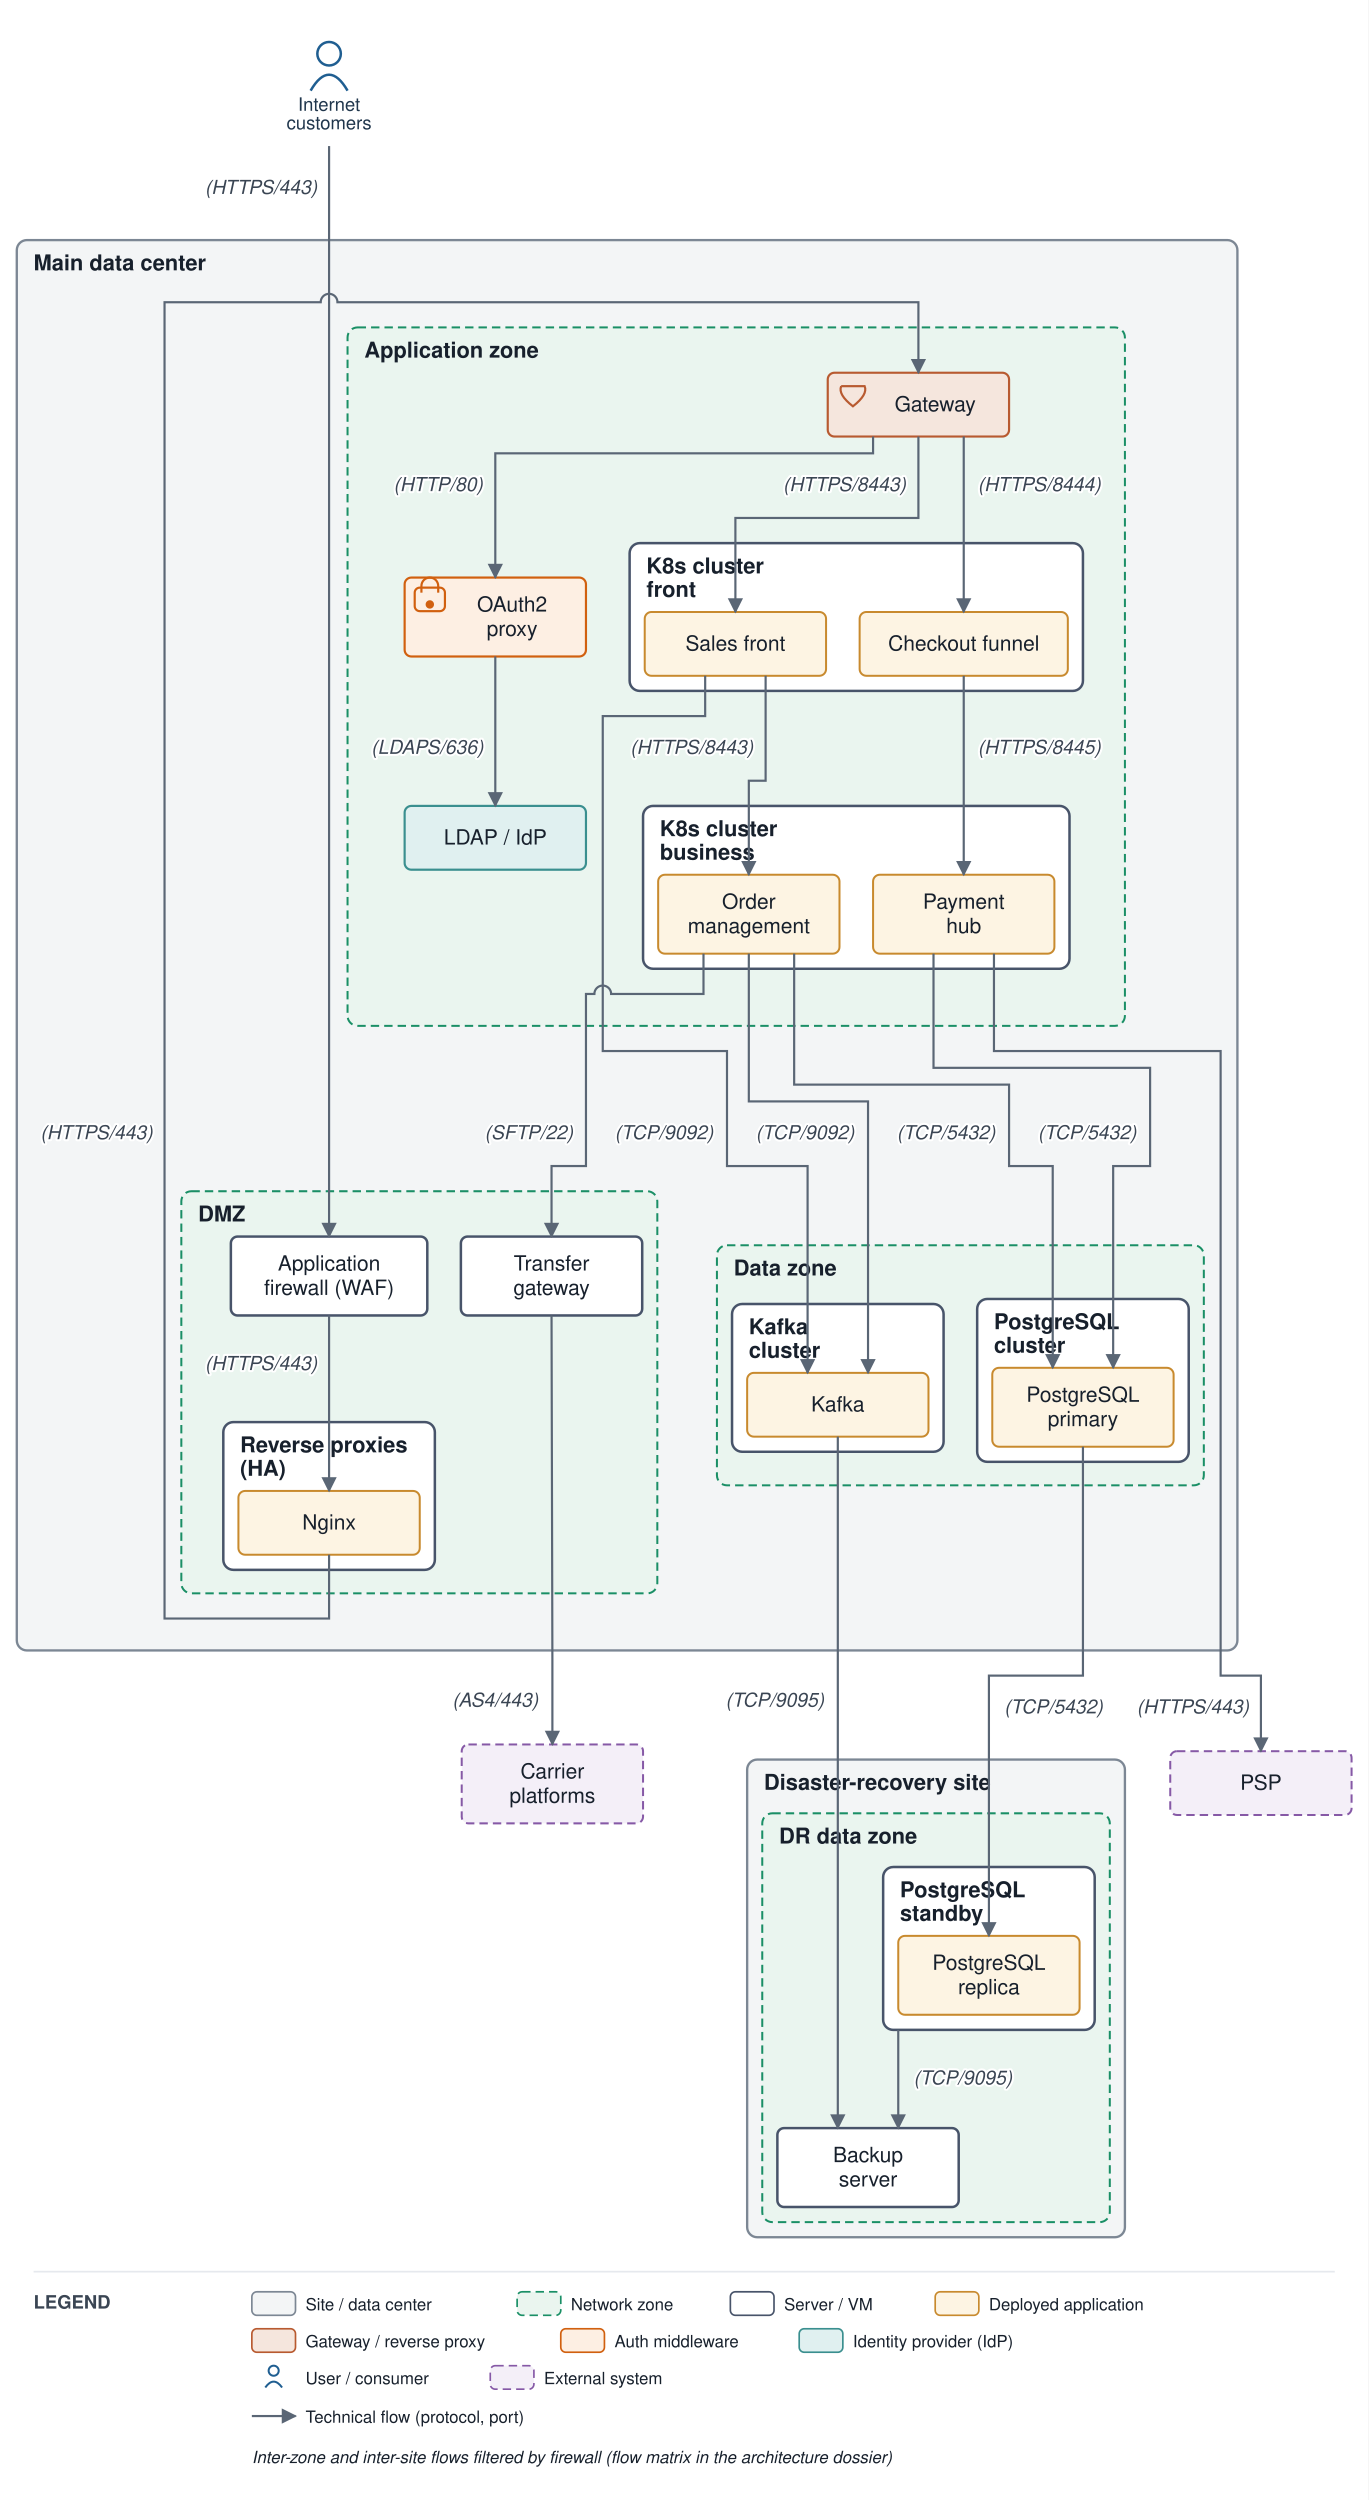
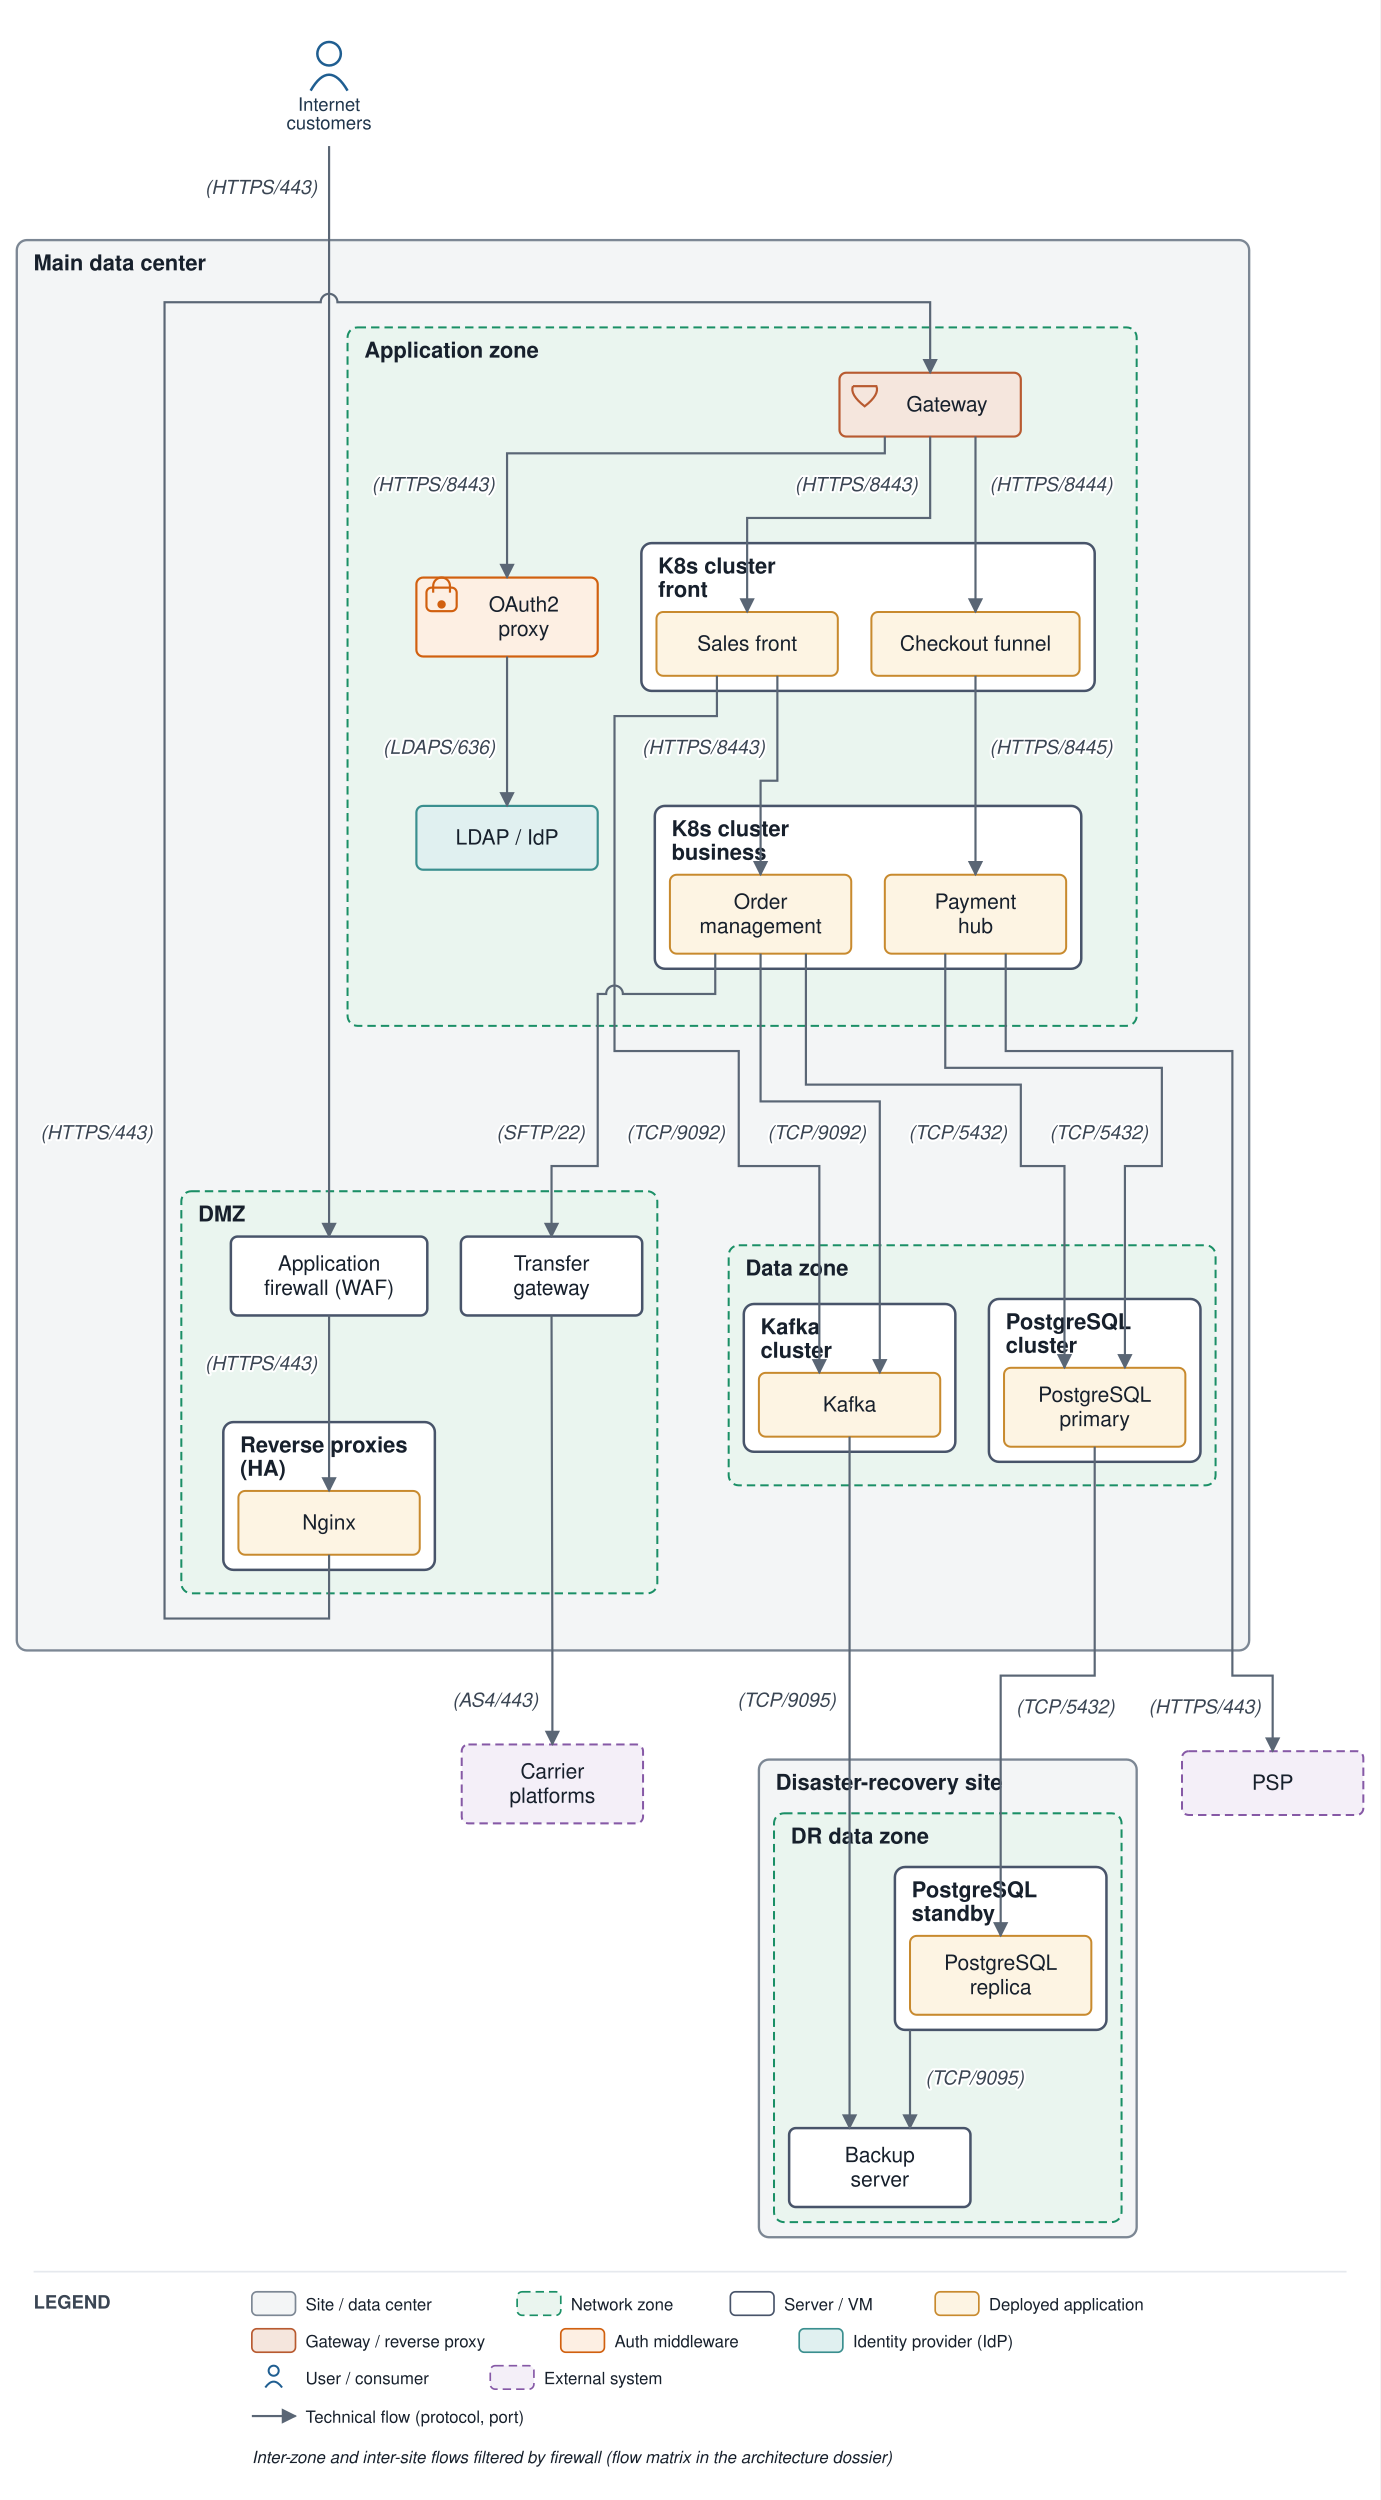
- <svg xmlns="http://www.w3.org/2000/svg" viewBox="0 0 815 1489" font-family="Helvetica,Arial,sans-serif">
+ <svg xmlns="http://www.w3.org/2000/svg" viewBox="0 0 822 1489" font-family="Helvetica,Arial,sans-serif">
  <defs>
    <marker id="arr" viewBox="0 0 10 10" refX="9" refY="5" markerWidth="7" markerHeight="7" orient="auto-start-reverse">
      <path d="M0,0 L10,5 L0,10 z" fill="#5a6675" />
    </marker>
  </defs>
-   <rect width="815" height="1489" fill="#ffffff" />
-   <rect x="10" y="143" width="727" height="840" rx="6" fill="#f3f5f6" stroke="#7c8794" stroke-width="1.4" />
+   <rect width="822" height="1489" fill="#ffffff" />
+   <rect x="10" y="143" width="734" height="840" rx="6" fill="#f3f5f6" stroke="#7c8794" stroke-width="1.4" />
  <text x="20" y="161" font-size="13" font-weight="bold" fill="#17202c">Main data center</text>
  <rect x="108" y="709.5" width="283.5" height="239.5" rx="6" fill="#eaf5ef" stroke="#1a8f66" stroke-width="1.2" stroke-dasharray="5 3" />
  <text x="118" y="727.5" font-size="13" font-weight="bold" fill="#17202c">DMZ</text>
  <rect x="133" y="847" width="126" height="88" rx="6" fill="#ffffff" stroke="#48546a" stroke-width="1.5" />
  <text x="143" y="865" font-size="13" font-weight="bold" fill="#17202c">Reverse proxies</text>
  <text x="143" y="879" font-size="13" font-weight="bold" fill="#17202c">(HA)</text>
-   <rect x="207" y="195" width="463" height="416" rx="6" fill="#eaf5ef" stroke="#1a8f66" stroke-width="1.2" stroke-dasharray="5 3" />
+   <rect x="207" y="195" width="470" height="416" rx="6" fill="#eaf5ef" stroke="#1a8f66" stroke-width="1.2" stroke-dasharray="5 3" />
  <text x="217" y="213" font-size="13" font-weight="bold" fill="#17202c">Application zone</text>
-   <rect x="375" y="323.5" width="270" height="88" rx="6" fill="#ffffff" stroke="#48546a" stroke-width="1.5" />
-   <text x="385" y="341.5" font-size="13" font-weight="bold" fill="#17202c">K8s cluster</text>
-   <text x="385" y="355.5" font-size="13" font-weight="bold" fill="#17202c">front</text>
-   <rect x="383" y="480" width="254" height="97" rx="6" fill="#ffffff" stroke="#48546a" stroke-width="1.5" />
-   <text x="393" y="498" font-size="13" font-weight="bold" fill="#17202c">K8s cluster</text>
-   <text x="393" y="512" font-size="13" font-weight="bold" fill="#17202c">business</text>
-   <rect x="427" y="741.667" width="290" height="143" rx="6" fill="#eaf5ef" stroke="#1a8f66" stroke-width="1.2" stroke-dasharray="5 3" />
-   <text x="437" y="759.667" font-size="13" font-weight="bold" fill="#17202c">Data zone</text>
-   <rect x="582" y="773.667" width="126" height="97" rx="6" fill="#ffffff" stroke="#48546a" stroke-width="1.5" />
-   <text x="592" y="791.667" font-size="13" font-weight="bold" fill="#17202c">PostgreSQL</text>
-   <text x="592" y="805.667" font-size="13" font-weight="bold" fill="#17202c">cluster</text>
-   <rect x="436" y="776.667" width="126" height="88" rx="6" fill="#ffffff" stroke="#48546a" stroke-width="1.5" />
-   <text x="446" y="794.667" font-size="13" font-weight="bold" fill="#17202c">Kafka</text>
-   <text x="446" y="808.667" font-size="13" font-weight="bold" fill="#17202c">cluster</text>
-   <rect x="445" y="1048" width="225" height="284.5" rx="6" fill="#f3f5f6" stroke="#7c8794" stroke-width="1.4" />
-   <text x="455" y="1066" font-size="13" font-weight="bold" fill="#17202c">Disaster-recovery site</text>
-   <rect x="454" y="1080" width="207" height="243.5" rx="6" fill="#eaf5ef" stroke="#1a8f66" stroke-width="1.2" stroke-dasharray="5 3" />
-   <text x="464" y="1098" font-size="13" font-weight="bold" fill="#17202c">DR data zone</text>
-   <rect x="526" y="1112" width="126" height="97" rx="6" fill="#ffffff" stroke="#48546a" stroke-width="1.5" />
-   <text x="536" y="1130" font-size="13" font-weight="bold" fill="#17202c">PostgreSQL</text>
-   <text x="536" y="1144" font-size="13" font-weight="bold" fill="#17202c">standby</text>
+   <rect x="382" y="323.5" width="270" height="88" rx="6" fill="#ffffff" stroke="#48546a" stroke-width="1.5" />
+   <text x="392" y="341.5" font-size="13" font-weight="bold" fill="#17202c">K8s cluster</text>
+   <text x="392" y="355.5" font-size="13" font-weight="bold" fill="#17202c">front</text>
+   <rect x="390" y="480" width="254" height="97" rx="6" fill="#ffffff" stroke="#48546a" stroke-width="1.5" />
+   <text x="400" y="498" font-size="13" font-weight="bold" fill="#17202c">K8s cluster</text>
+   <text x="400" y="512" font-size="13" font-weight="bold" fill="#17202c">business</text>
+   <rect x="434" y="741.667" width="290" height="143" rx="6" fill="#eaf5ef" stroke="#1a8f66" stroke-width="1.2" stroke-dasharray="5 3" />
+   <text x="444" y="759.667" font-size="13" font-weight="bold" fill="#17202c">Data zone</text>
+   <rect x="589" y="773.667" width="126" height="97" rx="6" fill="#ffffff" stroke="#48546a" stroke-width="1.5" />
+   <text x="599" y="791.667" font-size="13" font-weight="bold" fill="#17202c">PostgreSQL</text>
+   <text x="599" y="805.667" font-size="13" font-weight="bold" fill="#17202c">cluster</text>
+   <rect x="443" y="776.667" width="126" height="88" rx="6" fill="#ffffff" stroke="#48546a" stroke-width="1.5" />
+   <text x="453" y="794.667" font-size="13" font-weight="bold" fill="#17202c">Kafka</text>
+   <text x="453" y="808.667" font-size="13" font-weight="bold" fill="#17202c">cluster</text>
+   <rect x="452" y="1048" width="225" height="284.5" rx="6" fill="#f3f5f6" stroke="#7c8794" stroke-width="1.4" />
+   <text x="462" y="1066" font-size="13" font-weight="bold" fill="#17202c">Disaster-recovery site</text>
+   <rect x="461" y="1080" width="207" height="243.5" rx="6" fill="#eaf5ef" stroke="#1a8f66" stroke-width="1.2" stroke-dasharray="5 3" />
+   <text x="471" y="1098" font-size="13" font-weight="bold" fill="#17202c">DR data zone</text>
+   <rect x="533" y="1112" width="126" height="97" rx="6" fill="#ffffff" stroke="#48546a" stroke-width="1.5" />
+   <text x="543" y="1130" font-size="13" font-weight="bold" fill="#17202c">PostgreSQL</text>
+   <text x="543" y="1144" font-size="13" font-weight="bold" fill="#17202c">standby</text>
  <rect x="137.5" y="736.5" width="117" height="47" rx="4" fill="#ffffff" stroke="#48546a" stroke-width="1.5" />
  <text x="196" y="756.75" font-size="12.5" text-anchor="middle" fill="#17202c">Application</text>
  <text x="196" y="771.25" font-size="12.5" text-anchor="middle" fill="#17202c">firewall (WAF)</text>
  <rect x="142" y="888" width="108" height="38" rx="4" fill="#fdf4e3" stroke="#c88a2e" stroke-width="1.2" />
  <text x="196" y="911" font-size="12.5" text-anchor="middle" fill="#17202c">Nginx</text>
  <rect x="274.5" y="736.5" width="108" height="47" rx="4" fill="#ffffff" stroke="#48546a" stroke-width="1.5" />
  <text x="328.5" y="756.75" font-size="12.5" text-anchor="middle" fill="#17202c">Transfer</text>
  <text x="328.5" y="771.25" font-size="12.5" text-anchor="middle" fill="#17202c">gateway</text>
-   <rect x="493" y="222" width="108" height="38" rx="4" fill="#f5e6dd" stroke="#b85a30" stroke-width="1.3" />
-   <path d="M 501 230 L 515 230 Q 517 235 508 242 Q 499 235 501 230" fill="none" stroke="#b85a30" stroke-width="1.3" />
-   <text x="557" y="245" font-size="12.5" text-anchor="middle" fill="#17202c">Gateway</text>
-   <rect x="241" y="344" width="108" height="47" rx="4" fill="#fdefe3" stroke="#d1600f" stroke-width="1.3" />
-   <rect x="247" y="350" width="18" height="14" rx="3" fill="none" stroke="#d1600f" stroke-width="1.3" />
-   <path d="M 251 353 v -4 a 5 5 0 0 1 10 0 v 4" fill="none" stroke="#d1600f" stroke-width="1.3" />
-   <circle cx="256" cy="360" r="2.5" fill="#d1600f" />
-   <text x="305" y="364.25" font-size="12.5" text-anchor="middle" fill="#17202c">OAuth2</text>
-   <text x="305" y="378.75" font-size="12.5" text-anchor="middle" fill="#17202c">proxy</text>
-   <rect x="241" y="480" width="108" height="38" rx="4" fill="#e0f0f0" stroke="#3a8f8f" stroke-width="1.3" />
-   <text x="295" y="503" font-size="12.5" text-anchor="middle" fill="#17202c">LDAP / IdP</text>
-   <rect x="384" y="364.5" width="108" height="38" rx="4" fill="#fdf4e3" stroke="#c88a2e" stroke-width="1.2" />
-   <text x="438" y="387.5" font-size="12.5" text-anchor="middle" fill="#17202c">Sales front</text>
-   <rect x="512" y="364.5" width="124" height="38" rx="4" fill="#fdf4e3" stroke="#c88a2e" stroke-width="1.2" />
-   <text x="574" y="387.5" font-size="12.5" text-anchor="middle" fill="#17202c">Checkout funnel</text>
-   <rect x="392" y="521" width="108" height="47" rx="4" fill="#fdf4e3" stroke="#c88a2e" stroke-width="1.2" />
-   <text x="446" y="541.25" font-size="12.5" text-anchor="middle" fill="#17202c">Order</text>
-   <text x="446" y="555.75" font-size="12.5" text-anchor="middle" fill="#17202c">management</text>
-   <rect x="520" y="521" width="108" height="47" rx="4" fill="#fdf4e3" stroke="#c88a2e" stroke-width="1.2" />
-   <text x="574" y="541.25" font-size="12.5" text-anchor="middle" fill="#17202c">Payment</text>
-   <text x="574" y="555.75" font-size="12.5" text-anchor="middle" fill="#17202c">hub</text>
-   <rect x="591" y="814.667" width="108" height="47" rx="4" fill="#fdf4e3" stroke="#c88a2e" stroke-width="1.2" />
-   <text x="645" y="834.917" font-size="12.5" text-anchor="middle" fill="#17202c">PostgreSQL</text>
-   <text x="645" y="849.417" font-size="12.5" text-anchor="middle" fill="#17202c">primary</text>
-   <rect x="445" y="817.667" width="108" height="38" rx="4" fill="#fdf4e3" stroke="#c88a2e" stroke-width="1.2" />
-   <text x="499" y="840.667" font-size="12.5" text-anchor="middle" fill="#17202c">Kafka</text>
-   <rect x="535" y="1153" width="108" height="47" rx="4" fill="#fdf4e3" stroke="#c88a2e" stroke-width="1.2" />
-   <text x="589" y="1173.25" font-size="12.5" text-anchor="middle" fill="#17202c">PostgreSQL</text>
-   <text x="589" y="1187.75" font-size="12.5" text-anchor="middle" fill="#17202c">replica</text>
-   <rect x="463" y="1267.5" width="108" height="47" rx="4" fill="#ffffff" stroke="#48546a" stroke-width="1.5" />
-   <text x="517" y="1287.75" font-size="12.5" text-anchor="middle" fill="#17202c">Backup</text>
-   <text x="517" y="1302.25" font-size="12.5" text-anchor="middle" fill="#17202c">server</text>
+   <rect x="500" y="222" width="108" height="38" rx="4" fill="#f5e6dd" stroke="#b85a30" stroke-width="1.3" />
+   <path d="M 508 230 L 522 230 Q 524 235 515 242 Q 506 235 508 230" fill="none" stroke="#b85a30" stroke-width="1.3" />
+   <text x="564" y="245" font-size="12.5" text-anchor="middle" fill="#17202c">Gateway</text>
+   <rect x="248" y="344" width="108" height="47" rx="4" fill="#fdefe3" stroke="#d1600f" stroke-width="1.3" />
+   <rect x="254" y="350" width="18" height="14" rx="3" fill="none" stroke="#d1600f" stroke-width="1.3" />
+   <path d="M 258 353 v -4 a 5 5 0 0 1 10 0 v 4" fill="none" stroke="#d1600f" stroke-width="1.3" />
+   <circle cx="263" cy="360" r="2.5" fill="#d1600f" />
+   <text x="312" y="364.25" font-size="12.5" text-anchor="middle" fill="#17202c">OAuth2</text>
+   <text x="312" y="378.75" font-size="12.5" text-anchor="middle" fill="#17202c">proxy</text>
+   <rect x="248" y="480" width="108" height="38" rx="4" fill="#e0f0f0" stroke="#3a8f8f" stroke-width="1.3" />
+   <text x="302" y="503" font-size="12.5" text-anchor="middle" fill="#17202c">LDAP / IdP</text>
+   <rect x="391" y="364.5" width="108" height="38" rx="4" fill="#fdf4e3" stroke="#c88a2e" stroke-width="1.2" />
+   <text x="445" y="387.5" font-size="12.5" text-anchor="middle" fill="#17202c">Sales front</text>
+   <rect x="519" y="364.5" width="124" height="38" rx="4" fill="#fdf4e3" stroke="#c88a2e" stroke-width="1.2" />
+   <text x="581" y="387.5" font-size="12.5" text-anchor="middle" fill="#17202c">Checkout funnel</text>
+   <rect x="399" y="521" width="108" height="47" rx="4" fill="#fdf4e3" stroke="#c88a2e" stroke-width="1.2" />
+   <text x="453" y="541.25" font-size="12.5" text-anchor="middle" fill="#17202c">Order</text>
+   <text x="453" y="555.75" font-size="12.5" text-anchor="middle" fill="#17202c">management</text>
+   <rect x="527" y="521" width="108" height="47" rx="4" fill="#fdf4e3" stroke="#c88a2e" stroke-width="1.2" />
+   <text x="581" y="541.25" font-size="12.5" text-anchor="middle" fill="#17202c">Payment</text>
+   <text x="581" y="555.75" font-size="12.5" text-anchor="middle" fill="#17202c">hub</text>
+   <rect x="598" y="814.667" width="108" height="47" rx="4" fill="#fdf4e3" stroke="#c88a2e" stroke-width="1.2" />
+   <text x="652" y="834.917" font-size="12.5" text-anchor="middle" fill="#17202c">PostgreSQL</text>
+   <text x="652" y="849.417" font-size="12.5" text-anchor="middle" fill="#17202c">primary</text>
+   <rect x="452" y="817.667" width="108" height="38" rx="4" fill="#fdf4e3" stroke="#c88a2e" stroke-width="1.2" />
+   <text x="506" y="840.667" font-size="12.5" text-anchor="middle" fill="#17202c">Kafka</text>
+   <rect x="542" y="1153" width="108" height="47" rx="4" fill="#fdf4e3" stroke="#c88a2e" stroke-width="1.2" />
+   <text x="596" y="1173.25" font-size="12.5" text-anchor="middle" fill="#17202c">PostgreSQL</text>
+   <text x="596" y="1187.75" font-size="12.5" text-anchor="middle" fill="#17202c">replica</text>
+   <rect x="470" y="1267.5" width="108" height="47" rx="4" fill="#ffffff" stroke="#48546a" stroke-width="1.5" />
+   <text x="524" y="1287.75" font-size="12.5" text-anchor="middle" fill="#17202c">Backup</text>
+   <text x="524" y="1302.25" font-size="12.5" text-anchor="middle" fill="#17202c">server</text>
  <circle cx="196" cy="32" r="7" fill="none" stroke="#1f5e91" stroke-width="1.5" />
  <path d="M 185 54 q 11 -19 22 0" fill="none" stroke="#1f5e91" stroke-width="1.5" />
  <text x="196" y="66" font-size="11" text-anchor="middle" fill="#20364c">Internet</text>
  <text x="196" y="77" font-size="11" text-anchor="middle" fill="#20364c">customers</text>
-   <rect x="697" y="1043" width="108" height="38" rx="4" fill="#f4eff8" stroke="#8659a6" stroke-width="1.2" stroke-dasharray="5 3" />
-   <text x="751" y="1066" font-size="12.5" text-anchor="middle" fill="#17202c">PSP</text>
+   <rect x="704" y="1043" width="108" height="38" rx="4" fill="#f4eff8" stroke="#8659a6" stroke-width="1.2" stroke-dasharray="5 3" />
+   <text x="758" y="1066" font-size="12.5" text-anchor="middle" fill="#17202c">PSP</text>
  <rect x="275" y="1039" width="108" height="47" rx="4" fill="#f4eff8" stroke="#8659a6" stroke-width="1.2" stroke-dasharray="5 3" />
  <text x="329" y="1059.25" font-size="12.5" text-anchor="middle" fill="#17202c">Carrier</text>
  <text x="329" y="1073.75" font-size="12.5" text-anchor="middle" fill="#17202c">platforms</text>
  <path d="M 196 87 L 196 736.5" fill="none" stroke="#5a6675" stroke-width="1.3" marker-end="url(#arr)" />
  <text x="155.5" y="115.5" font-size="11.5" text-anchor="middle" fill="#3a4553" font-style="italic" stroke="#ffffff" stroke-width="2.5" paint-order="stroke" stroke-linejoin="round">(HTTPS/443)</text>
  <path d="M 196 783.5 L 196 888" fill="none" stroke="#5a6675" stroke-width="1.3" marker-end="url(#arr)" />
  <text x="155.5" y="816" font-size="11.5" text-anchor="middle" fill="#3a4553" font-style="italic" stroke="#ffffff" stroke-width="2.5" paint-order="stroke" stroke-linejoin="round">(HTTPS/443)</text>
-   <path d="M 196 926 L 196 964 L 98 964 L 98 180 L 191 180 A 5 5 0 0 1 201 180 L 547 180 L 547 222" fill="none" stroke="#5a6675" stroke-width="1.3" marker-end="url(#arr)" />
+   <path d="M 196 926 L 196 964 L 98 964 L 98 180 L 191 180 A 5 5 0 0 1 201 180 L 554 180 L 554 222" fill="none" stroke="#5a6675" stroke-width="1.3" marker-end="url(#arr)" />
  <text x="57.5" y="678.5" font-size="11.5" text-anchor="middle" fill="#3a4553" font-style="italic" stroke="#ffffff" stroke-width="2.5" paint-order="stroke" stroke-linejoin="round">(HTTPS/443)</text>
-   <path d="M 547 260 L 547 308.5 L 438 308.5 L 438 364.5" fill="none" stroke="#5a6675" stroke-width="1.3" marker-end="url(#arr)" />
-   <text x="503" y="292.5" font-size="11.5" text-anchor="middle" fill="#3a4553" font-style="italic" stroke="#ffffff" stroke-width="2.5" paint-order="stroke" stroke-linejoin="round">(HTTPS/8443)</text>
-   <path d="M 574 260 L 574 364.5" fill="none" stroke="#5a6675" stroke-width="1.3" marker-end="url(#arr)" />
-   <text x="619" y="292.5" font-size="11.5" text-anchor="middle" fill="#3a4553" font-style="italic" stroke="#ffffff" stroke-width="2.5" paint-order="stroke" stroke-linejoin="round">(HTTPS/8444)</text>
-   <path d="M 456 402.5 L 456 465 L 446 465 L 446 521" fill="none" stroke="#5a6675" stroke-width="1.3" marker-end="url(#arr)" />
-   <text x="412" y="449" font-size="11.5" text-anchor="middle" fill="#3a4553" font-style="italic" stroke="#ffffff" stroke-width="2.5" paint-order="stroke" stroke-linejoin="round">(HTTPS/8443)</text>
-   <path d="M 574 402.5 L 574 521" fill="none" stroke="#5a6675" stroke-width="1.3" marker-end="url(#arr)" />
-   <text x="619" y="449" font-size="11.5" text-anchor="middle" fill="#3a4553" font-style="italic" stroke="#ffffff" stroke-width="2.5" paint-order="stroke" stroke-linejoin="round">(HTTPS/8445)</text>
-   <path d="M 592 568 L 592 626 L 727 626 L 727 998 L 751 998 L 751 1043" fill="none" stroke="#5a6675" stroke-width="1.3" marker-end="url(#arr)" />
-   <text x="710.5" y="1020.5" font-size="11.5" text-anchor="middle" fill="#3a4553" font-style="italic" stroke="#ffffff" stroke-width="2.5" paint-order="stroke" stroke-linejoin="round">(HTTPS/443)</text>
-   <path d="M 473 568 L 473 646 L 601 646 L 601 694.5 L 627 694.5 L 627 814.667" fill="none" stroke="#5a6675" stroke-width="1.3" marker-end="url(#arr)" />
-   <text x="563.5" y="678.5" font-size="11.5" text-anchor="middle" fill="#3a4553" font-style="italic" stroke="#ffffff" stroke-width="2.5" paint-order="stroke" stroke-linejoin="round">(TCP/5432)</text>
-   <path d="M 556 568 L 556 636 L 685 636 L 685 694.5 L 663 694.5 L 663 814.667" fill="none" stroke="#5a6675" stroke-width="1.3" marker-end="url(#arr)" />
-   <text x="647.5" y="678.5" font-size="11.5" text-anchor="middle" fill="#3a4553" font-style="italic" stroke="#ffffff" stroke-width="2.5" paint-order="stroke" stroke-linejoin="round">(TCP/5432)</text>
-   <path d="M 446 568 L 446 656 L 517 656 L 517 817.667" fill="none" stroke="#5a6675" stroke-width="1.3" marker-end="url(#arr)" />
-   <text x="479.5" y="678.5" font-size="11.5" text-anchor="middle" fill="#3a4553" font-style="italic" stroke="#ffffff" stroke-width="2.5" paint-order="stroke" stroke-linejoin="round">(TCP/9092)</text>
-   <path d="M 420 402.5 L 420 426.5 L 359 426.5 L 359 626 L 433 626 L 433 694.5 L 481 694.5 L 481 817.667" fill="none" stroke="#5a6675" stroke-width="1.3" marker-end="url(#arr)" />
-   <text x="395.5" y="678.5" font-size="11.5" text-anchor="middle" fill="#3a4553" font-style="italic" stroke="#ffffff" stroke-width="2.5" paint-order="stroke" stroke-linejoin="round">(TCP/9092)</text>
-   <path d="M 520 260 L 520 270 L 295 270 L 295 344" fill="none" stroke="#5a6675" stroke-width="1.3" marker-end="url(#arr)" />
-   <text x="261" y="292.5" font-size="11.5" text-anchor="middle" fill="#3a4553" font-style="italic" stroke="#ffffff" stroke-width="2.5" paint-order="stroke" stroke-linejoin="round">(HTTP/80)</text>
-   <path d="M 295 391 L 295 480" fill="none" stroke="#5a6675" stroke-width="1.3" marker-end="url(#arr)" />
-   <text x="254.5" y="449" font-size="11.5" text-anchor="middle" fill="#3a4553" font-style="italic" stroke="#ffffff" stroke-width="2.5" paint-order="stroke" stroke-linejoin="round">(LDAPS/636)</text>
-   <path d="M 419 568 L 419 592 L 364 592 A 5 5 0 0 0 354 592 L 349 592 L 349 694.5 L 328.5 694.5 L 328.5 736.5" fill="none" stroke="#5a6675" stroke-width="1.3" marker-end="url(#arr)" />
-   <text x="315" y="678.5" font-size="11.5" text-anchor="middle" fill="#3a4553" font-style="italic" stroke="#ffffff" stroke-width="2.5" paint-order="stroke" stroke-linejoin="round">(SFTP/22)</text>
+   <path d="M 554 260 L 554 308.5 L 445 308.5 L 445 364.5" fill="none" stroke="#5a6675" stroke-width="1.3" marker-end="url(#arr)" />
+   <text x="510" y="292.5" font-size="11.5" text-anchor="middle" fill="#3a4553" font-style="italic" stroke="#ffffff" stroke-width="2.5" paint-order="stroke" stroke-linejoin="round">(HTTPS/8443)</text>
+   <path d="M 581 260 L 581 364.5" fill="none" stroke="#5a6675" stroke-width="1.3" marker-end="url(#arr)" />
+   <text x="626" y="292.5" font-size="11.5" text-anchor="middle" fill="#3a4553" font-style="italic" stroke="#ffffff" stroke-width="2.5" paint-order="stroke" stroke-linejoin="round">(HTTPS/8444)</text>
+   <path d="M 463 402.5 L 463 465 L 453 465 L 453 521" fill="none" stroke="#5a6675" stroke-width="1.3" marker-end="url(#arr)" />
+   <text x="419" y="449" font-size="11.5" text-anchor="middle" fill="#3a4553" font-style="italic" stroke="#ffffff" stroke-width="2.5" paint-order="stroke" stroke-linejoin="round">(HTTPS/8443)</text>
+   <path d="M 581 402.5 L 581 521" fill="none" stroke="#5a6675" stroke-width="1.3" marker-end="url(#arr)" />
+   <text x="626" y="449" font-size="11.5" text-anchor="middle" fill="#3a4553" font-style="italic" stroke="#ffffff" stroke-width="2.5" paint-order="stroke" stroke-linejoin="round">(HTTPS/8445)</text>
+   <path d="M 599 568 L 599 626 L 734 626 L 734 998 L 758 998 L 758 1043" fill="none" stroke="#5a6675" stroke-width="1.3" marker-end="url(#arr)" />
+   <text x="717.5" y="1020.5" font-size="11.5" text-anchor="middle" fill="#3a4553" font-style="italic" stroke="#ffffff" stroke-width="2.5" paint-order="stroke" stroke-linejoin="round">(HTTPS/443)</text>
+   <path d="M 480 568 L 480 646 L 608 646 L 608 694.5 L 634 694.5 L 634 814.667" fill="none" stroke="#5a6675" stroke-width="1.3" marker-end="url(#arr)" />
+   <text x="570.5" y="678.5" font-size="11.5" text-anchor="middle" fill="#3a4553" font-style="italic" stroke="#ffffff" stroke-width="2.5" paint-order="stroke" stroke-linejoin="round">(TCP/5432)</text>
+   <path d="M 563 568 L 563 636 L 692 636 L 692 694.5 L 670 694.5 L 670 814.667" fill="none" stroke="#5a6675" stroke-width="1.3" marker-end="url(#arr)" />
+   <text x="654.5" y="678.5" font-size="11.5" text-anchor="middle" fill="#3a4553" font-style="italic" stroke="#ffffff" stroke-width="2.5" paint-order="stroke" stroke-linejoin="round">(TCP/5432)</text>
+   <path d="M 453 568 L 453 656 L 524 656 L 524 817.667" fill="none" stroke="#5a6675" stroke-width="1.3" marker-end="url(#arr)" />
+   <text x="486.5" y="678.5" font-size="11.5" text-anchor="middle" fill="#3a4553" font-style="italic" stroke="#ffffff" stroke-width="2.5" paint-order="stroke" stroke-linejoin="round">(TCP/9092)</text>
+   <path d="M 427 402.5 L 427 426.5 L 366 426.5 L 366 626 L 440 626 L 440 694.5 L 488 694.5 L 488 817.667" fill="none" stroke="#5a6675" stroke-width="1.3" marker-end="url(#arr)" />
+   <text x="402.5" y="678.5" font-size="11.5" text-anchor="middle" fill="#3a4553" font-style="italic" stroke="#ffffff" stroke-width="2.5" paint-order="stroke" stroke-linejoin="round">(TCP/9092)</text>
+   <path d="M 527 260 L 527 270 L 302 270 L 302 344" fill="none" stroke="#5a6675" stroke-width="1.3" marker-end="url(#arr)" />
+   <text x="258" y="292.5" font-size="11.5" text-anchor="middle" fill="#3a4553" font-style="italic" stroke="#ffffff" stroke-width="2.5" paint-order="stroke" stroke-linejoin="round">(HTTPS/8443)</text>
+   <path d="M 302 391 L 302 480" fill="none" stroke="#5a6675" stroke-width="1.3" marker-end="url(#arr)" />
+   <text x="261.5" y="449" font-size="11.5" text-anchor="middle" fill="#3a4553" font-style="italic" stroke="#ffffff" stroke-width="2.5" paint-order="stroke" stroke-linejoin="round">(LDAPS/636)</text>
+   <path d="M 426 568 L 426 592 L 371 592 A 5 5 0 0 0 361 592 L 356 592 L 356 694.5 L 328.5 694.5 L 328.5 736.5" fill="none" stroke="#5a6675" stroke-width="1.3" marker-end="url(#arr)" />
+   <text x="322" y="678.5" font-size="11.5" text-anchor="middle" fill="#3a4553" font-style="italic" stroke="#ffffff" stroke-width="2.5" paint-order="stroke" stroke-linejoin="round">(SFTP/22)</text>
  <path d="M 328.5 783.5 L 329 988 L 329 1039" fill="none" stroke="#5a6675" stroke-width="1.3" marker-end="url(#arr)" />
  <text x="295" y="1016.5" font-size="11.5" text-anchor="middle" fill="#3a4553" font-style="italic" stroke="#ffffff" stroke-width="2.5" paint-order="stroke" stroke-linejoin="round">(AS4/443)</text>
-   <path d="M 645 861.667 L 645 998 L 589 998 L 589 1153" fill="none" stroke="#5a6675" stroke-width="1.3" marker-end="url(#arr)" />
-   <text x="627.5" y="1020.5" font-size="11.5" text-anchor="middle" fill="#3a4553" font-style="italic" stroke="#ffffff" stroke-width="2.5" paint-order="stroke" stroke-linejoin="round">(TCP/5432)</text>
-   <path d="M 535 1209 L 535 1267.5" fill="none" stroke="#5a6675" stroke-width="1.3" marker-end="url(#arr)" />
-   <text x="573.5" y="1241.5" font-size="11.5" text-anchor="middle" fill="#3a4553" font-style="italic" stroke="#ffffff" stroke-width="2.5" paint-order="stroke" stroke-linejoin="round">(TCP/9095)</text>
-   <path d="M 499 855.667 L 499 1267.5" fill="none" stroke="#5a6675" stroke-width="1.3" marker-end="url(#arr)" />
-   <text x="461.5" y="1016.5" font-size="11.5" text-anchor="middle" fill="#3a4553" font-style="italic" stroke="#ffffff" stroke-width="2.5" paint-order="stroke" stroke-linejoin="round">(TCP/9095)</text>
-   <line x1="20" y1="1353" x2="795" y2="1353" stroke="#e6e9ee" stroke-width="1" />
+   <path d="M 652 861.667 L 652 998 L 596 998 L 596 1153" fill="none" stroke="#5a6675" stroke-width="1.3" marker-end="url(#arr)" />
+   <text x="634.5" y="1020.5" font-size="11.5" text-anchor="middle" fill="#3a4553" font-style="italic" stroke="#ffffff" stroke-width="2.5" paint-order="stroke" stroke-linejoin="round">(TCP/5432)</text>
+   <path d="M 542 1209 L 542 1267.5" fill="none" stroke="#5a6675" stroke-width="1.3" marker-end="url(#arr)" />
+   <text x="580.5" y="1241.5" font-size="11.5" text-anchor="middle" fill="#3a4553" font-style="italic" stroke="#ffffff" stroke-width="2.5" paint-order="stroke" stroke-linejoin="round">(TCP/9095)</text>
+   <path d="M 506 855.667 L 506 1267.5" fill="none" stroke="#5a6675" stroke-width="1.3" marker-end="url(#arr)" />
+   <text x="468.5" y="1016.5" font-size="11.5" text-anchor="middle" fill="#3a4553" font-style="italic" stroke="#ffffff" stroke-width="2.5" paint-order="stroke" stroke-linejoin="round">(TCP/9095)</text>
+   <line x1="20" y1="1353" x2="802" y2="1353" stroke="#e6e9ee" stroke-width="1" />
  <text x="20" y="1375" font-size="11" font-weight="bold" fill="#3a4553">LEGEND</text>
  <rect x="150" y="1365" width="26" height="14" rx="3" fill="#f3f5f6" stroke="#7c8794" />
  <text x="182" y="1376" font-size="10" fill="#17202c">Site / data center</text>
  <rect x="308" y="1365" width="26" height="14" rx="3" fill="#eaf5ef" stroke="#1a8f66" stroke-dasharray="5 3" />
  <text x="340" y="1376" font-size="10" fill="#17202c">Network zone</text>
  <rect x="435" y="1365" width="26" height="14" rx="3" fill="#ffffff" stroke="#48546a" />
  <text x="467" y="1376" font-size="10" fill="#17202c">Server / VM</text>
  <rect x="557" y="1365" width="26" height="14" rx="3" fill="#fdf4e3" stroke="#c88a2e" />
  <text x="589" y="1376" font-size="10" fill="#17202c">Deployed application</text>
  <rect x="150" y="1387" width="26" height="14" rx="3" fill="#f5e6dd" stroke="#b85a30" />
  <text x="182" y="1398" font-size="10" fill="#17202c">Gateway / reverse proxy</text>
  <rect x="334" y="1387" width="26" height="14" rx="3" fill="#fdefe3" stroke="#d1600f" />
  <text x="366" y="1398" font-size="10" fill="#17202c">Auth middleware</text>
  <rect x="476" y="1387" width="26" height="14" rx="3" fill="#e0f0f0" stroke="#3a8f8f" />
  <text x="508" y="1398" font-size="10" fill="#17202c">Identity provider (IdP)</text>
  <circle cx="163" cy="1412" r="3" fill="none" stroke="#1f5e91" stroke-width="1.2" />
  <path d="M 158 1422 q 5 -7 10 0" fill="none" stroke="#1f5e91" stroke-width="1.2" />
  <text x="182" y="1420" font-size="10" fill="#17202c">User / consumer</text>
  <rect x="292" y="1409" width="26" height="14" rx="3" fill="#f4eff8" stroke="#8659a6" stroke-dasharray="5 3" />
  <text x="324" y="1420" font-size="10" fill="#17202c">External system</text>
  <line x1="150" y1="1439" x2="176" y2="1439" stroke="#5a6675" stroke-width="1.3" marker-end="url(#arr)" />
  <text x="182" y="1443" font-size="10" fill="#17202c">Technical flow (protocol, port)</text>
  <text x="150" y="1467" font-size="10" fill="#17202c" font-style="italic">Inter-zone and inter-site flows filtered by firewall (flow matrix in the architecture dossier)</text>
</svg>
